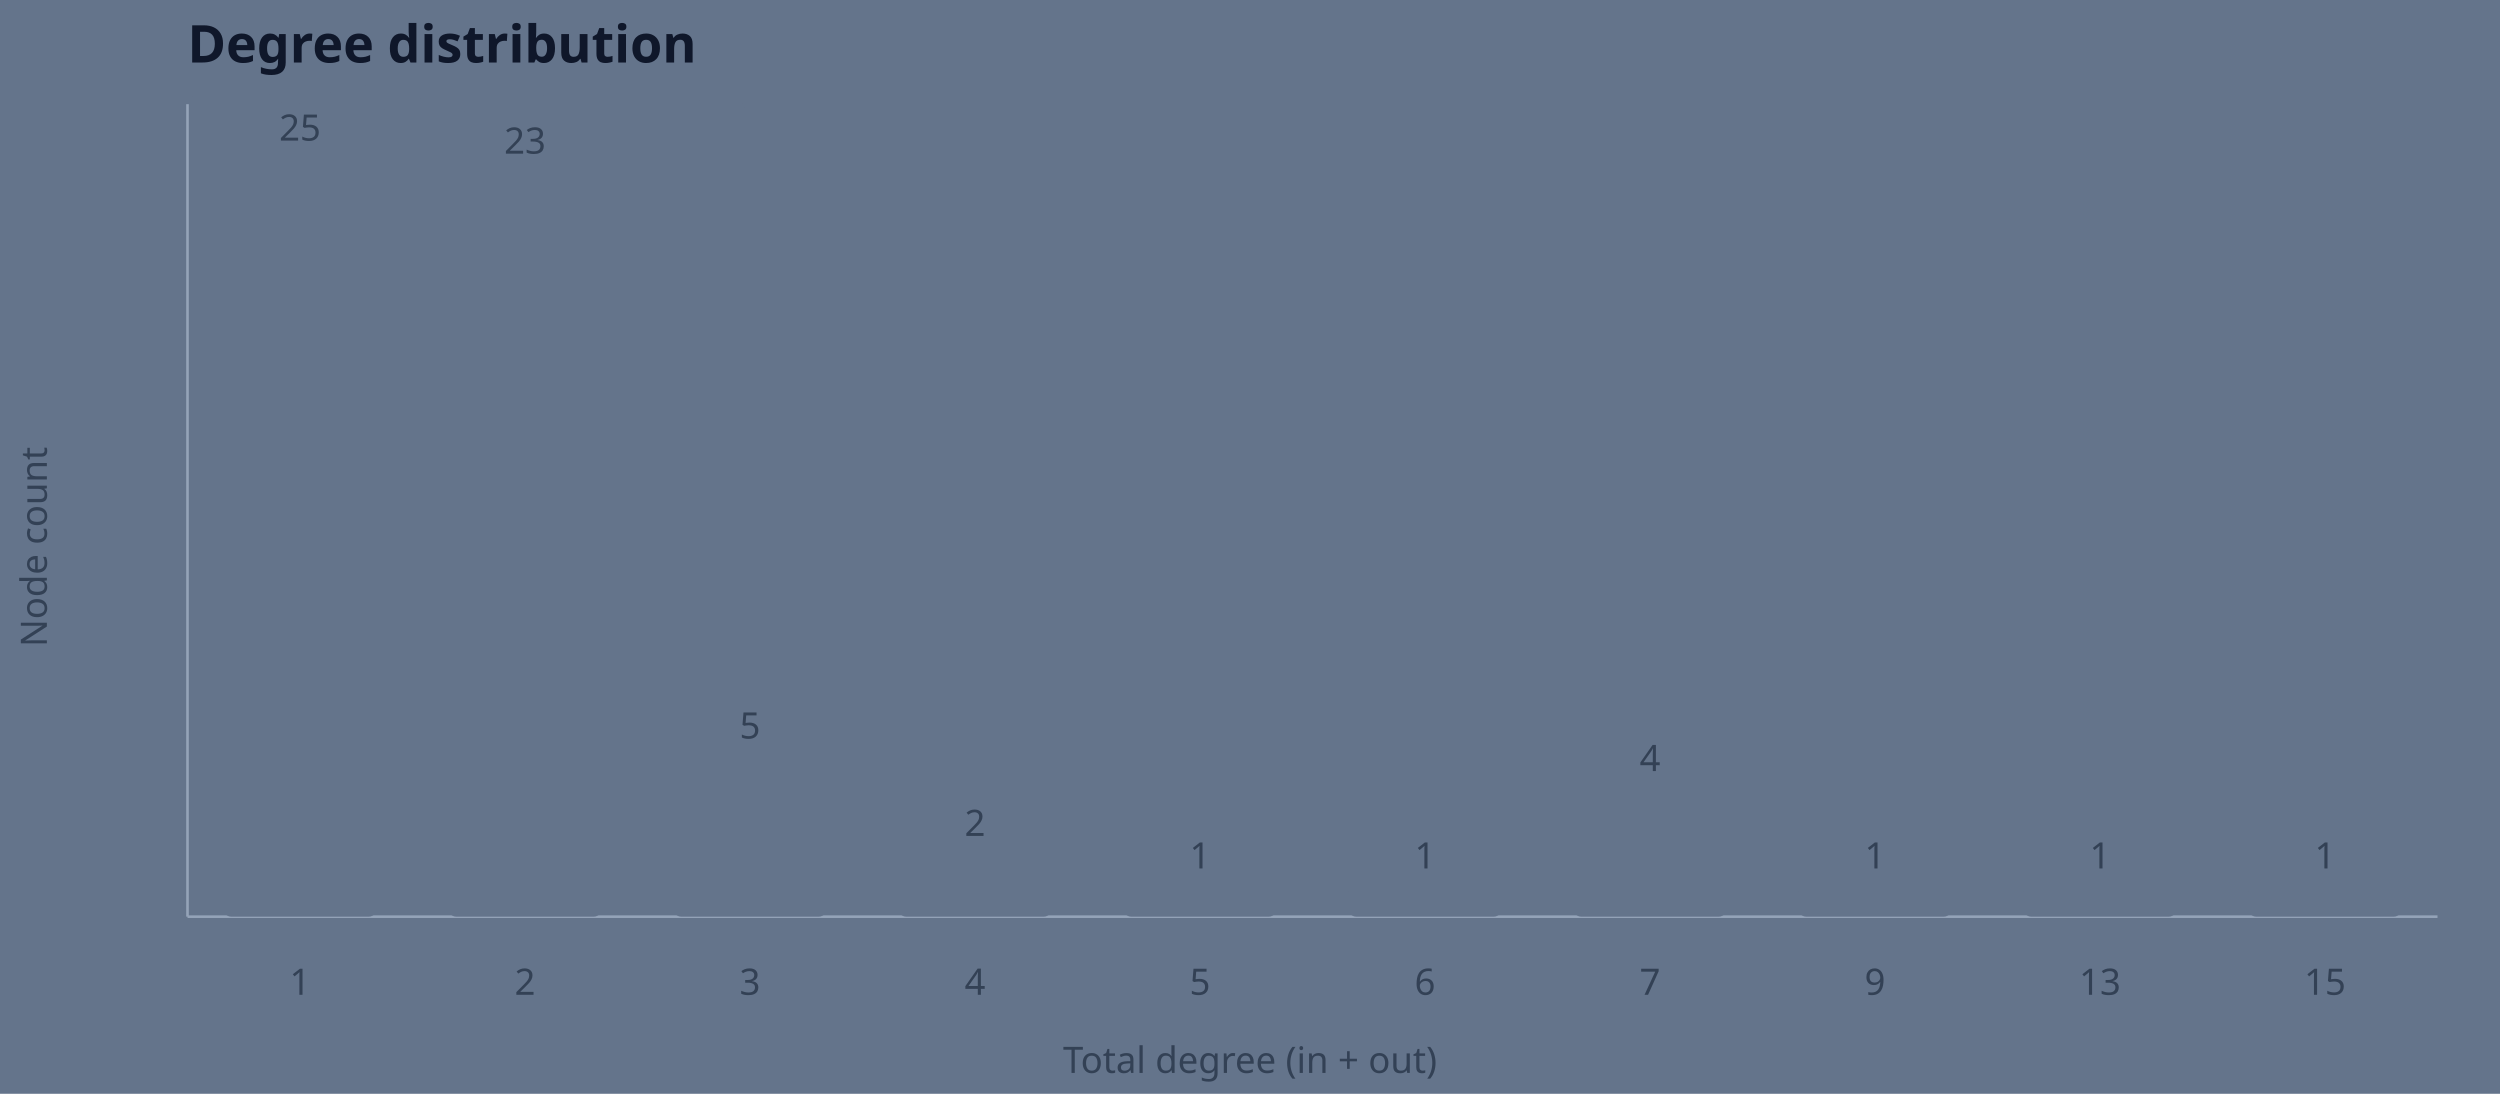
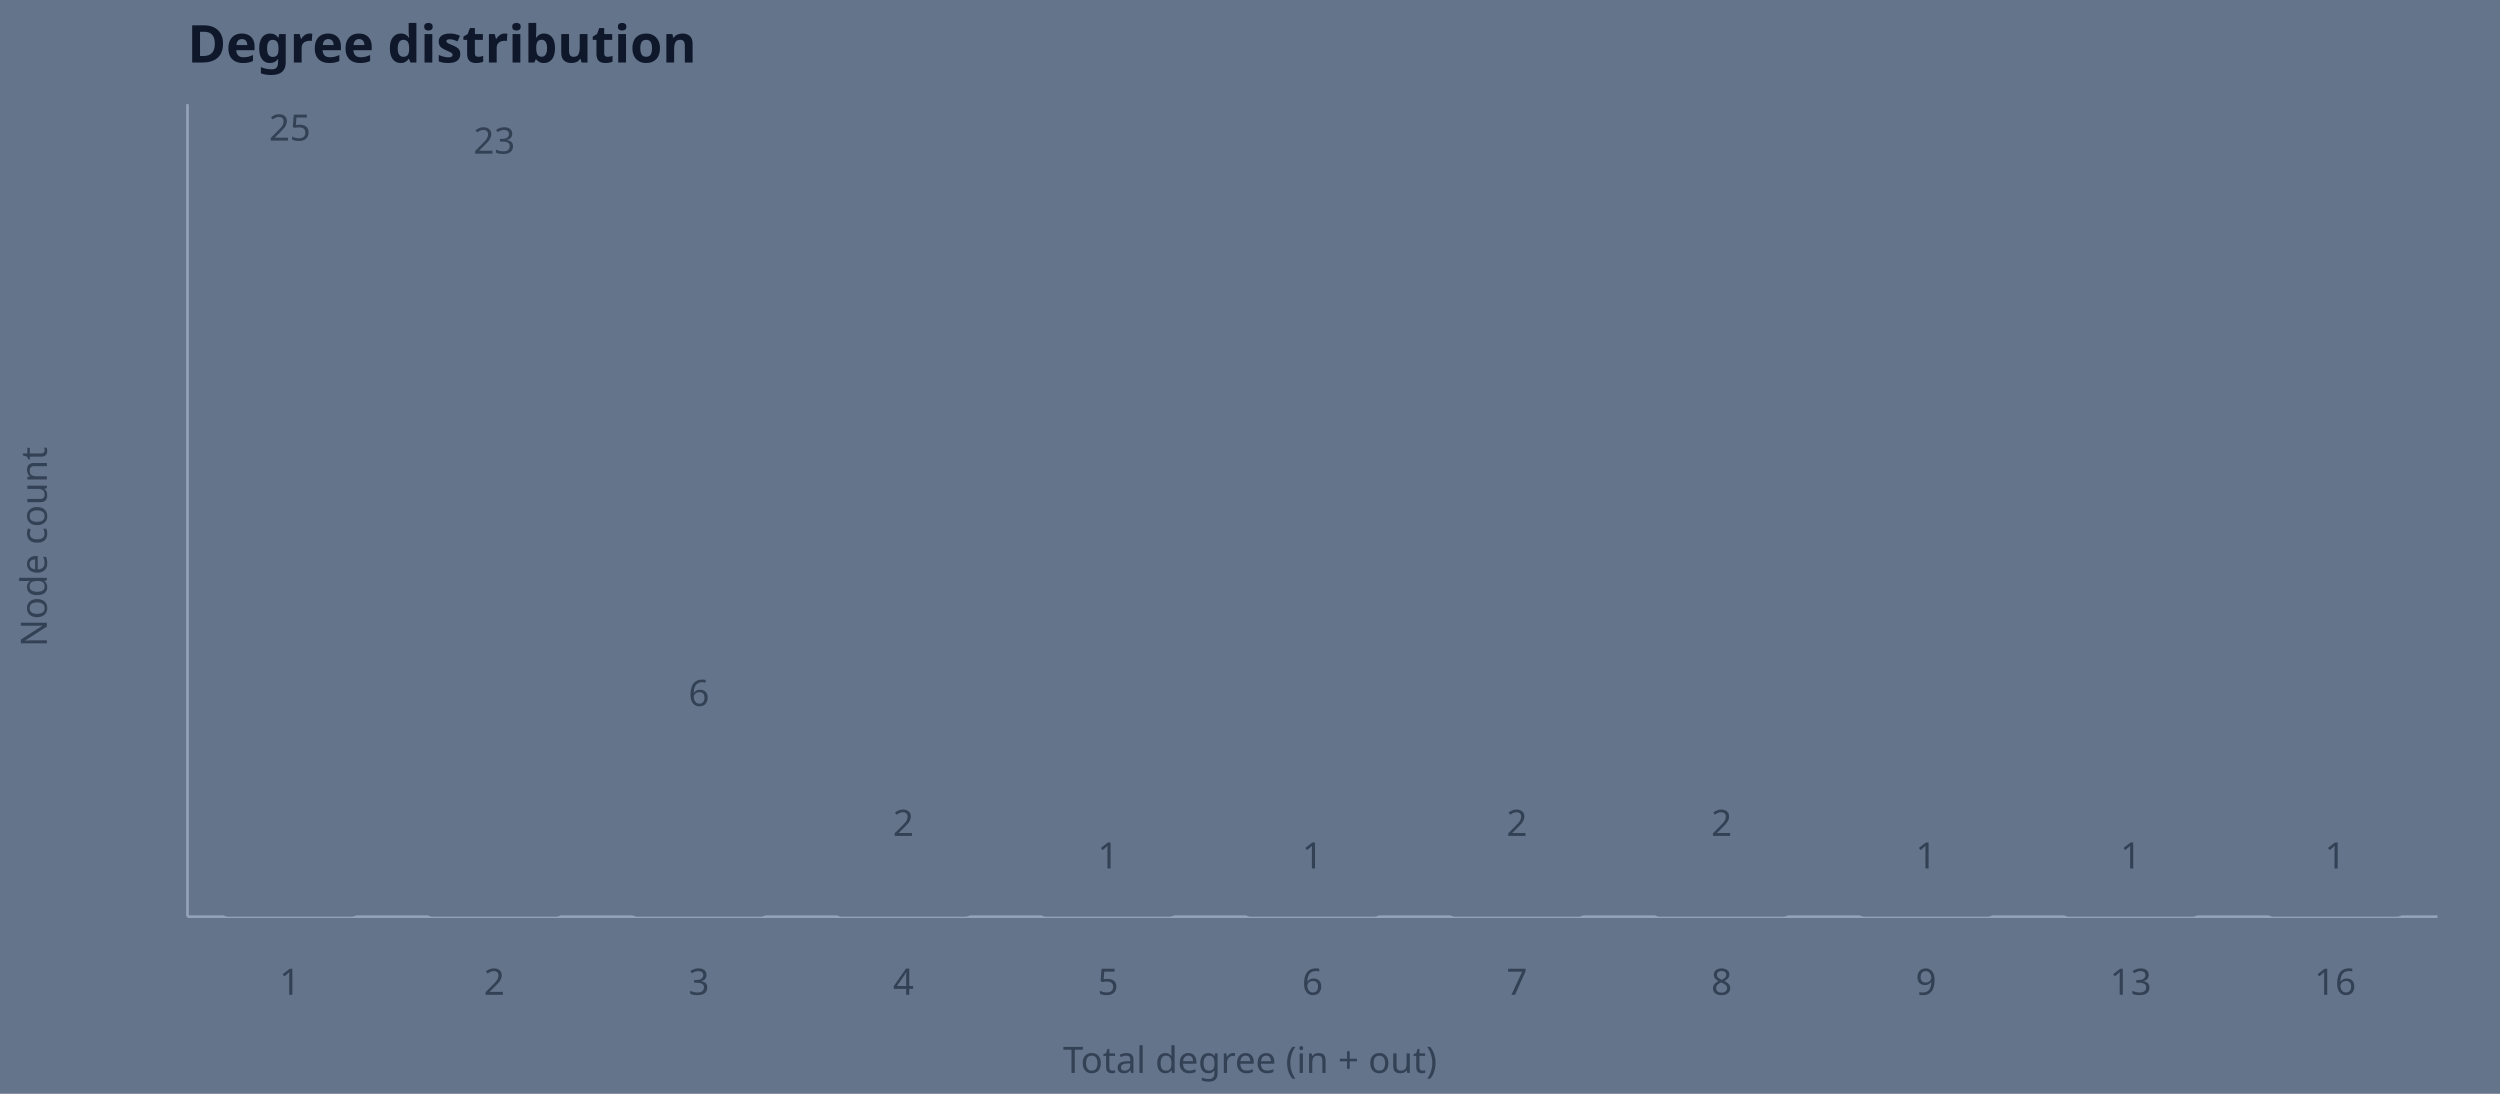
<svg xmlns="http://www.w3.org/2000/svg" viewBox="0 0 960 420" role="img" aria-labelledby="title desc">
  <style>text{font:14px system-ui,sans-serif;fill:#334155}rect{fill:#64748b}line{stroke:#94a3b8;stroke-width:1}.title{font-size:20px;font-weight:700;fill:#0f172a}.sub{font-size:13px;fill:#64748b}</style>
  <rect width="100%" height="100%" fill="#fff" />
  <text class="title" x="72" y="24">Degree distribution</text>
-   <text class="sub" x="72" y="42">64 nodes · 85 edges · density 0.021081</text>
+   <text class="sub" x="72" y="42">65 nodes · 88 edges · density 0.021154</text>
  <line x1="72" y1="352" x2="936" y2="352" />
  <line x1="72" y1="40" x2="72" y2="352" />
-   <rect x="85.8" y="40.0" width="58.8" height="312.0" rx="3" />
-   <rect x="172.2" y="65.0" width="58.8" height="287.0" rx="3" />
-   <rect x="258.6" y="289.6" width="58.8" height="62.4" rx="3" />
-   <rect x="345.0" y="327.0" width="58.8" height="25.0" rx="3" />
-   <rect x="431.4" y="339.5" width="58.8" height="12.5" rx="3" />
-   <rect x="517.8" y="339.5" width="58.8" height="12.5" rx="3" />
-   <rect x="604.2" y="302.1" width="58.8" height="49.9" rx="3" />
-   <rect x="690.6" y="339.5" width="58.8" height="12.5" rx="3" />
-   <rect x="777.0" y="339.5" width="58.8" height="12.5" rx="3" />
-   <rect x="863.4" y="339.5" width="58.8" height="12.5" rx="3" />
-   <text x="115.2" y="382" text-anchor="middle">1</text>
-   <text x="115.2" y="54.0" text-anchor="middle">25</text>
-   <text x="201.6" y="382" text-anchor="middle">2</text>
-   <text x="201.6" y="59.0" text-anchor="middle">23</text>
-   <text x="288.0" y="382" text-anchor="middle">3</text>
-   <text x="288.0" y="283.6" text-anchor="middle">5</text>
-   <text x="374.4" y="382" text-anchor="middle">4</text>
-   <text x="374.4" y="321.0" text-anchor="middle">2</text>
-   <text x="460.8" y="382" text-anchor="middle">5</text>
-   <text x="460.8" y="333.5" text-anchor="middle">1</text>
-   <text x="547.2" y="382" text-anchor="middle">6</text>
-   <text x="547.2" y="333.5" text-anchor="middle">1</text>
-   <text x="633.6" y="382" text-anchor="middle">7</text>
-   <text x="633.6" y="296.1" text-anchor="middle">4</text>
-   <text x="720.0" y="382" text-anchor="middle">9</text>
-   <text x="720.0" y="333.5" text-anchor="middle">1</text>
-   <text x="806.4" y="382" text-anchor="middle">13</text>
-   <text x="806.4" y="333.5" text-anchor="middle">1</text>
-   <text x="892.8" y="382" text-anchor="middle">15</text>
-   <text x="892.8" y="333.5" text-anchor="middle">1</text>
+   <rect x="84.6" y="40.0" width="53.4" height="312.0" rx="3" />
+   <rect x="163.1" y="65.0" width="53.4" height="287.0" rx="3" />
+   <rect x="241.7" y="277.1" width="53.4" height="74.9" rx="3" />
+   <rect x="320.2" y="327.0" width="53.4" height="25.0" rx="3" />
+   <rect x="398.7" y="339.5" width="53.4" height="12.5" rx="3" />
+   <rect x="477.3" y="339.5" width="53.4" height="12.5" rx="3" />
+   <rect x="555.8" y="327.0" width="53.4" height="25.0" rx="3" />
+   <rect x="634.4" y="327.0" width="53.4" height="25.0" rx="3" />
+   <rect x="712.9" y="339.5" width="53.4" height="12.5" rx="3" />
+   <rect x="791.5" y="339.5" width="53.4" height="12.5" rx="3" />
+   <rect x="870.0" y="339.5" width="53.4" height="12.5" rx="3" />
+   <text x="111.3" y="382" text-anchor="middle">1</text>
+   <text x="111.3" y="54.0" text-anchor="middle">25</text>
+   <text x="189.8" y="382" text-anchor="middle">2</text>
+   <text x="189.8" y="59.0" text-anchor="middle">23</text>
+   <text x="268.4" y="382" text-anchor="middle">3</text>
+   <text x="268.4" y="271.1" text-anchor="middle">6</text>
+   <text x="346.9" y="382" text-anchor="middle">4</text>
+   <text x="346.9" y="321.0" text-anchor="middle">2</text>
+   <text x="425.5" y="382" text-anchor="middle">5</text>
+   <text x="425.5" y="333.5" text-anchor="middle">1</text>
+   <text x="504.0" y="382" text-anchor="middle">6</text>
+   <text x="504.0" y="333.5" text-anchor="middle">1</text>
+   <text x="582.5" y="382" text-anchor="middle">7</text>
+   <text x="582.5" y="321.0" text-anchor="middle">2</text>
+   <text x="661.1" y="382" text-anchor="middle">8</text>
+   <text x="661.1" y="321.0" text-anchor="middle">2</text>
+   <text x="739.6" y="382" text-anchor="middle">9</text>
+   <text x="739.6" y="333.5" text-anchor="middle">1</text>
+   <text x="818.2" y="382" text-anchor="middle">13</text>
+   <text x="818.2" y="333.5" text-anchor="middle">1</text>
+   <text x="896.7" y="382" text-anchor="middle">16</text>
+   <text x="896.7" y="333.5" text-anchor="middle">1</text>
  <text x="480.0" y="412" text-anchor="middle">Total degree (in + out)</text>
  <text transform="translate(18 210.0) rotate(-90)" text-anchor="middle">Node count</text>
</svg>
